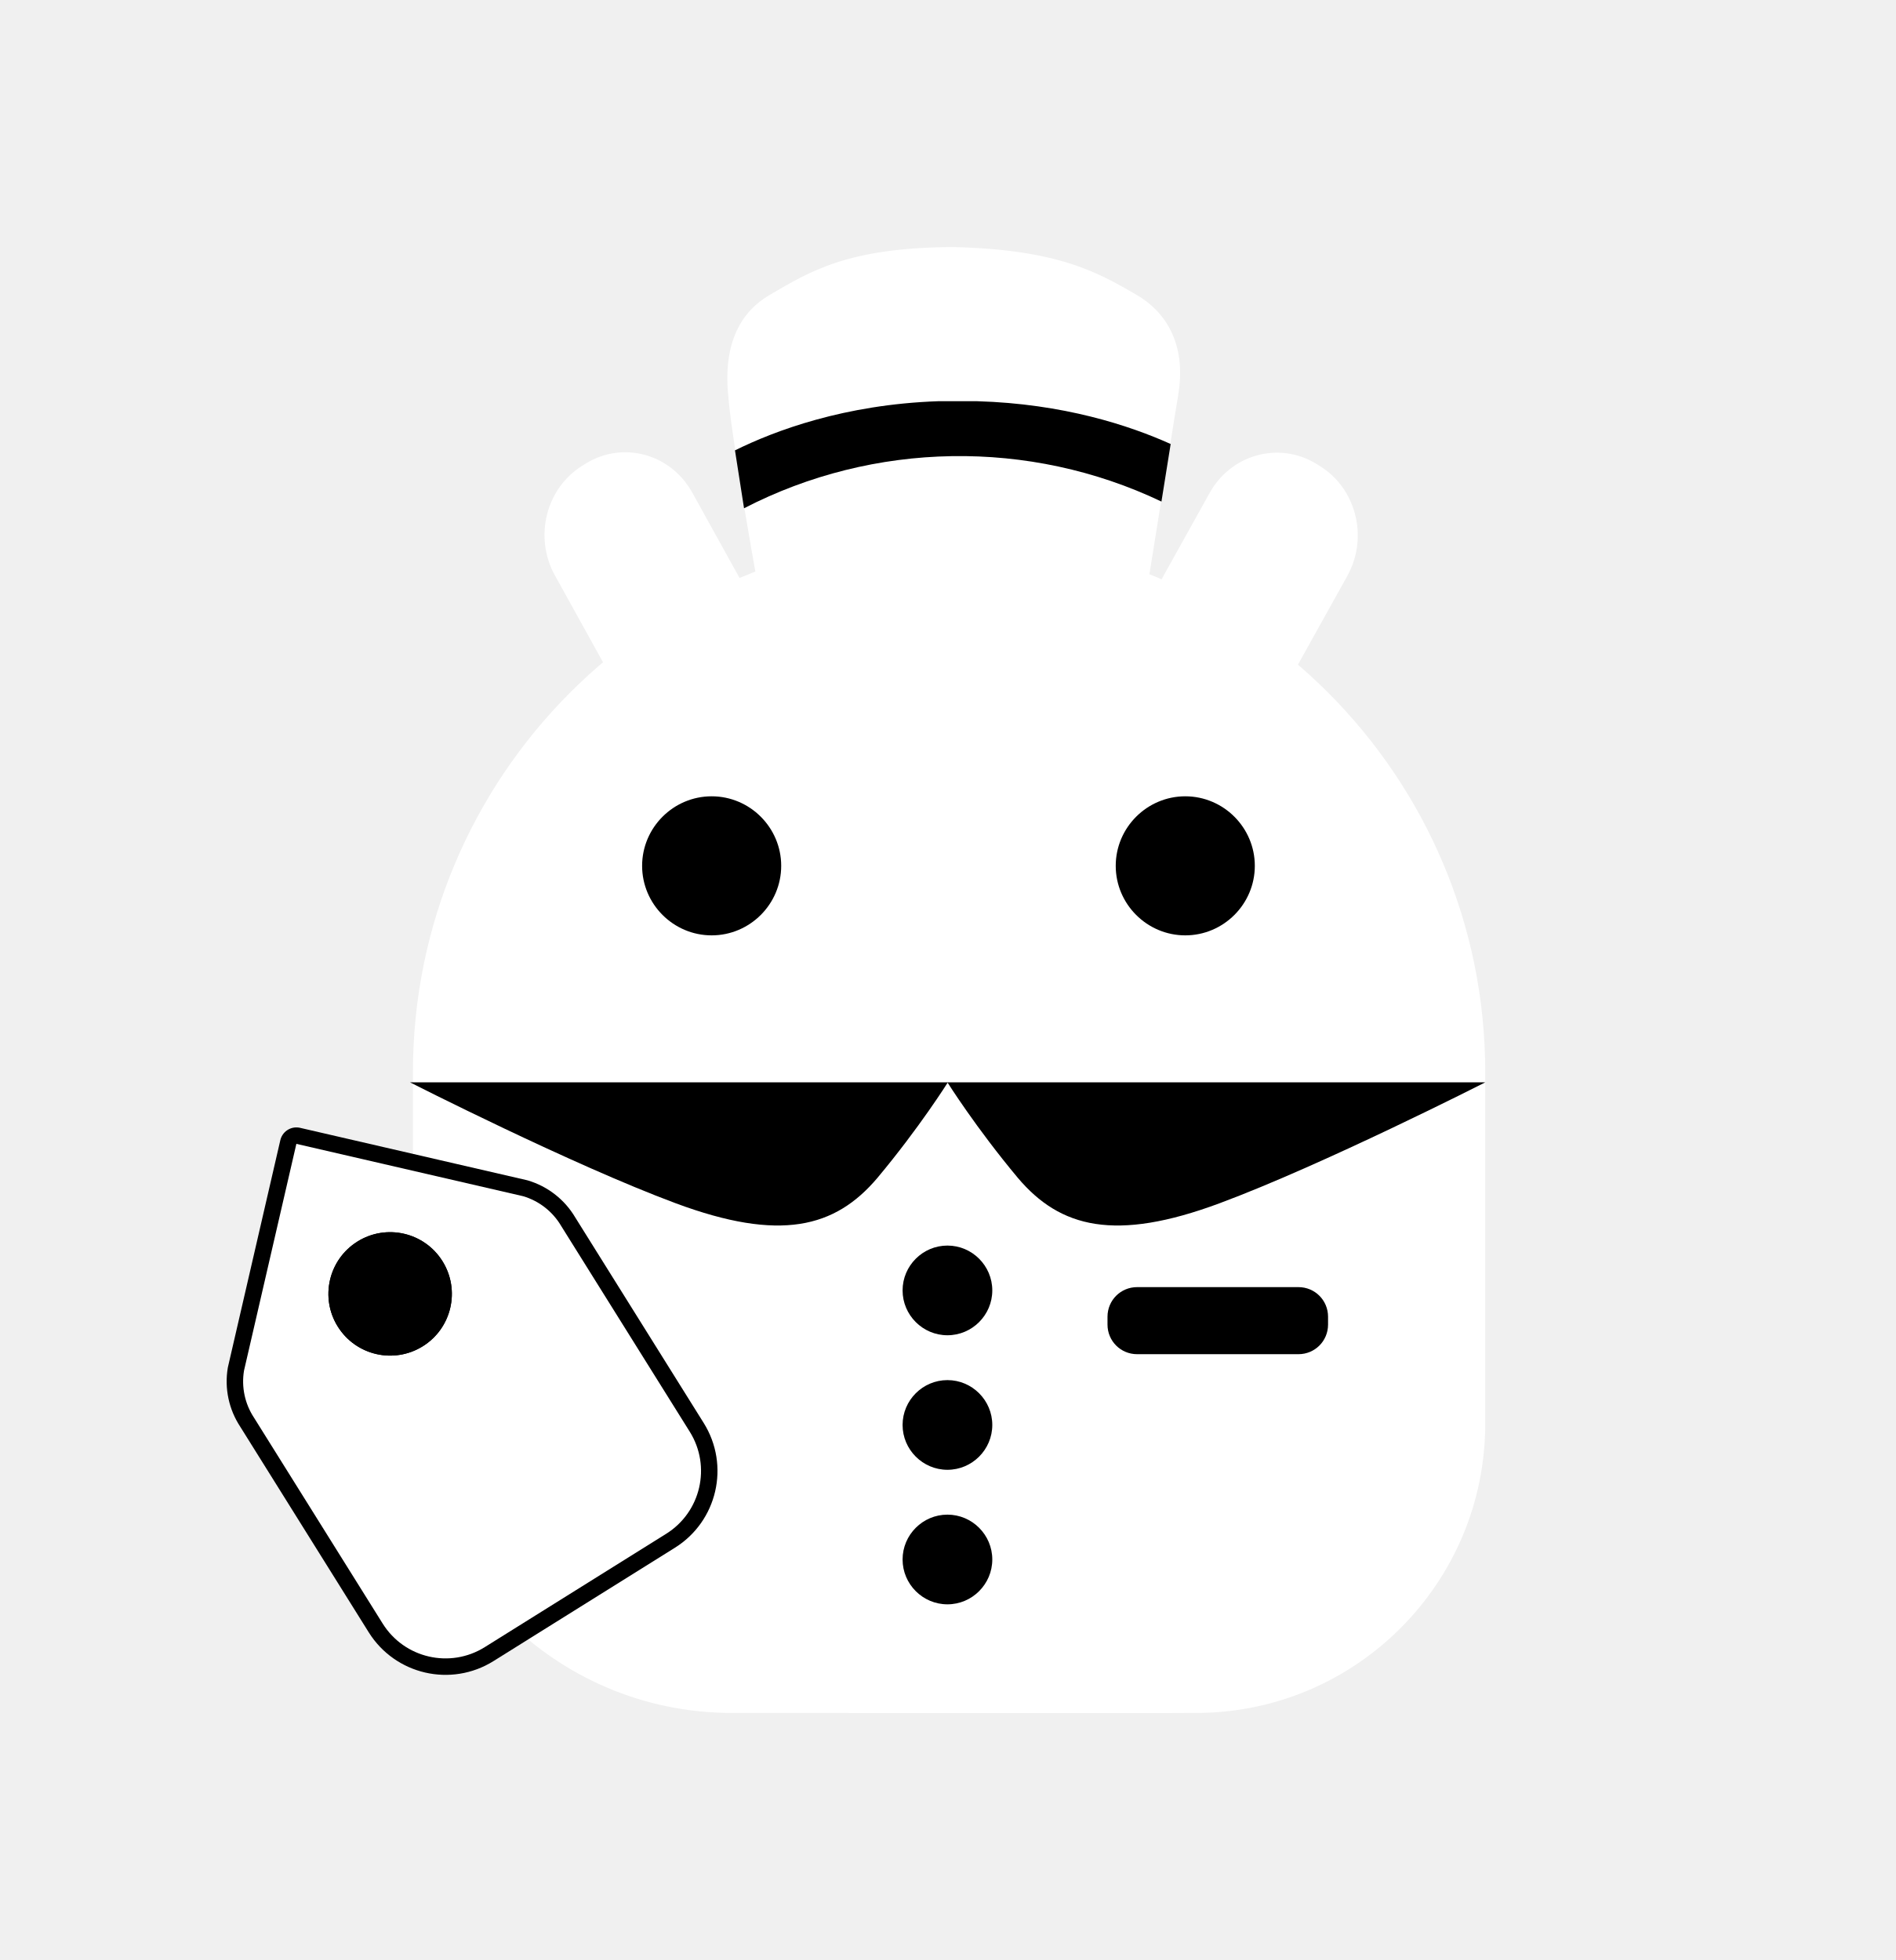
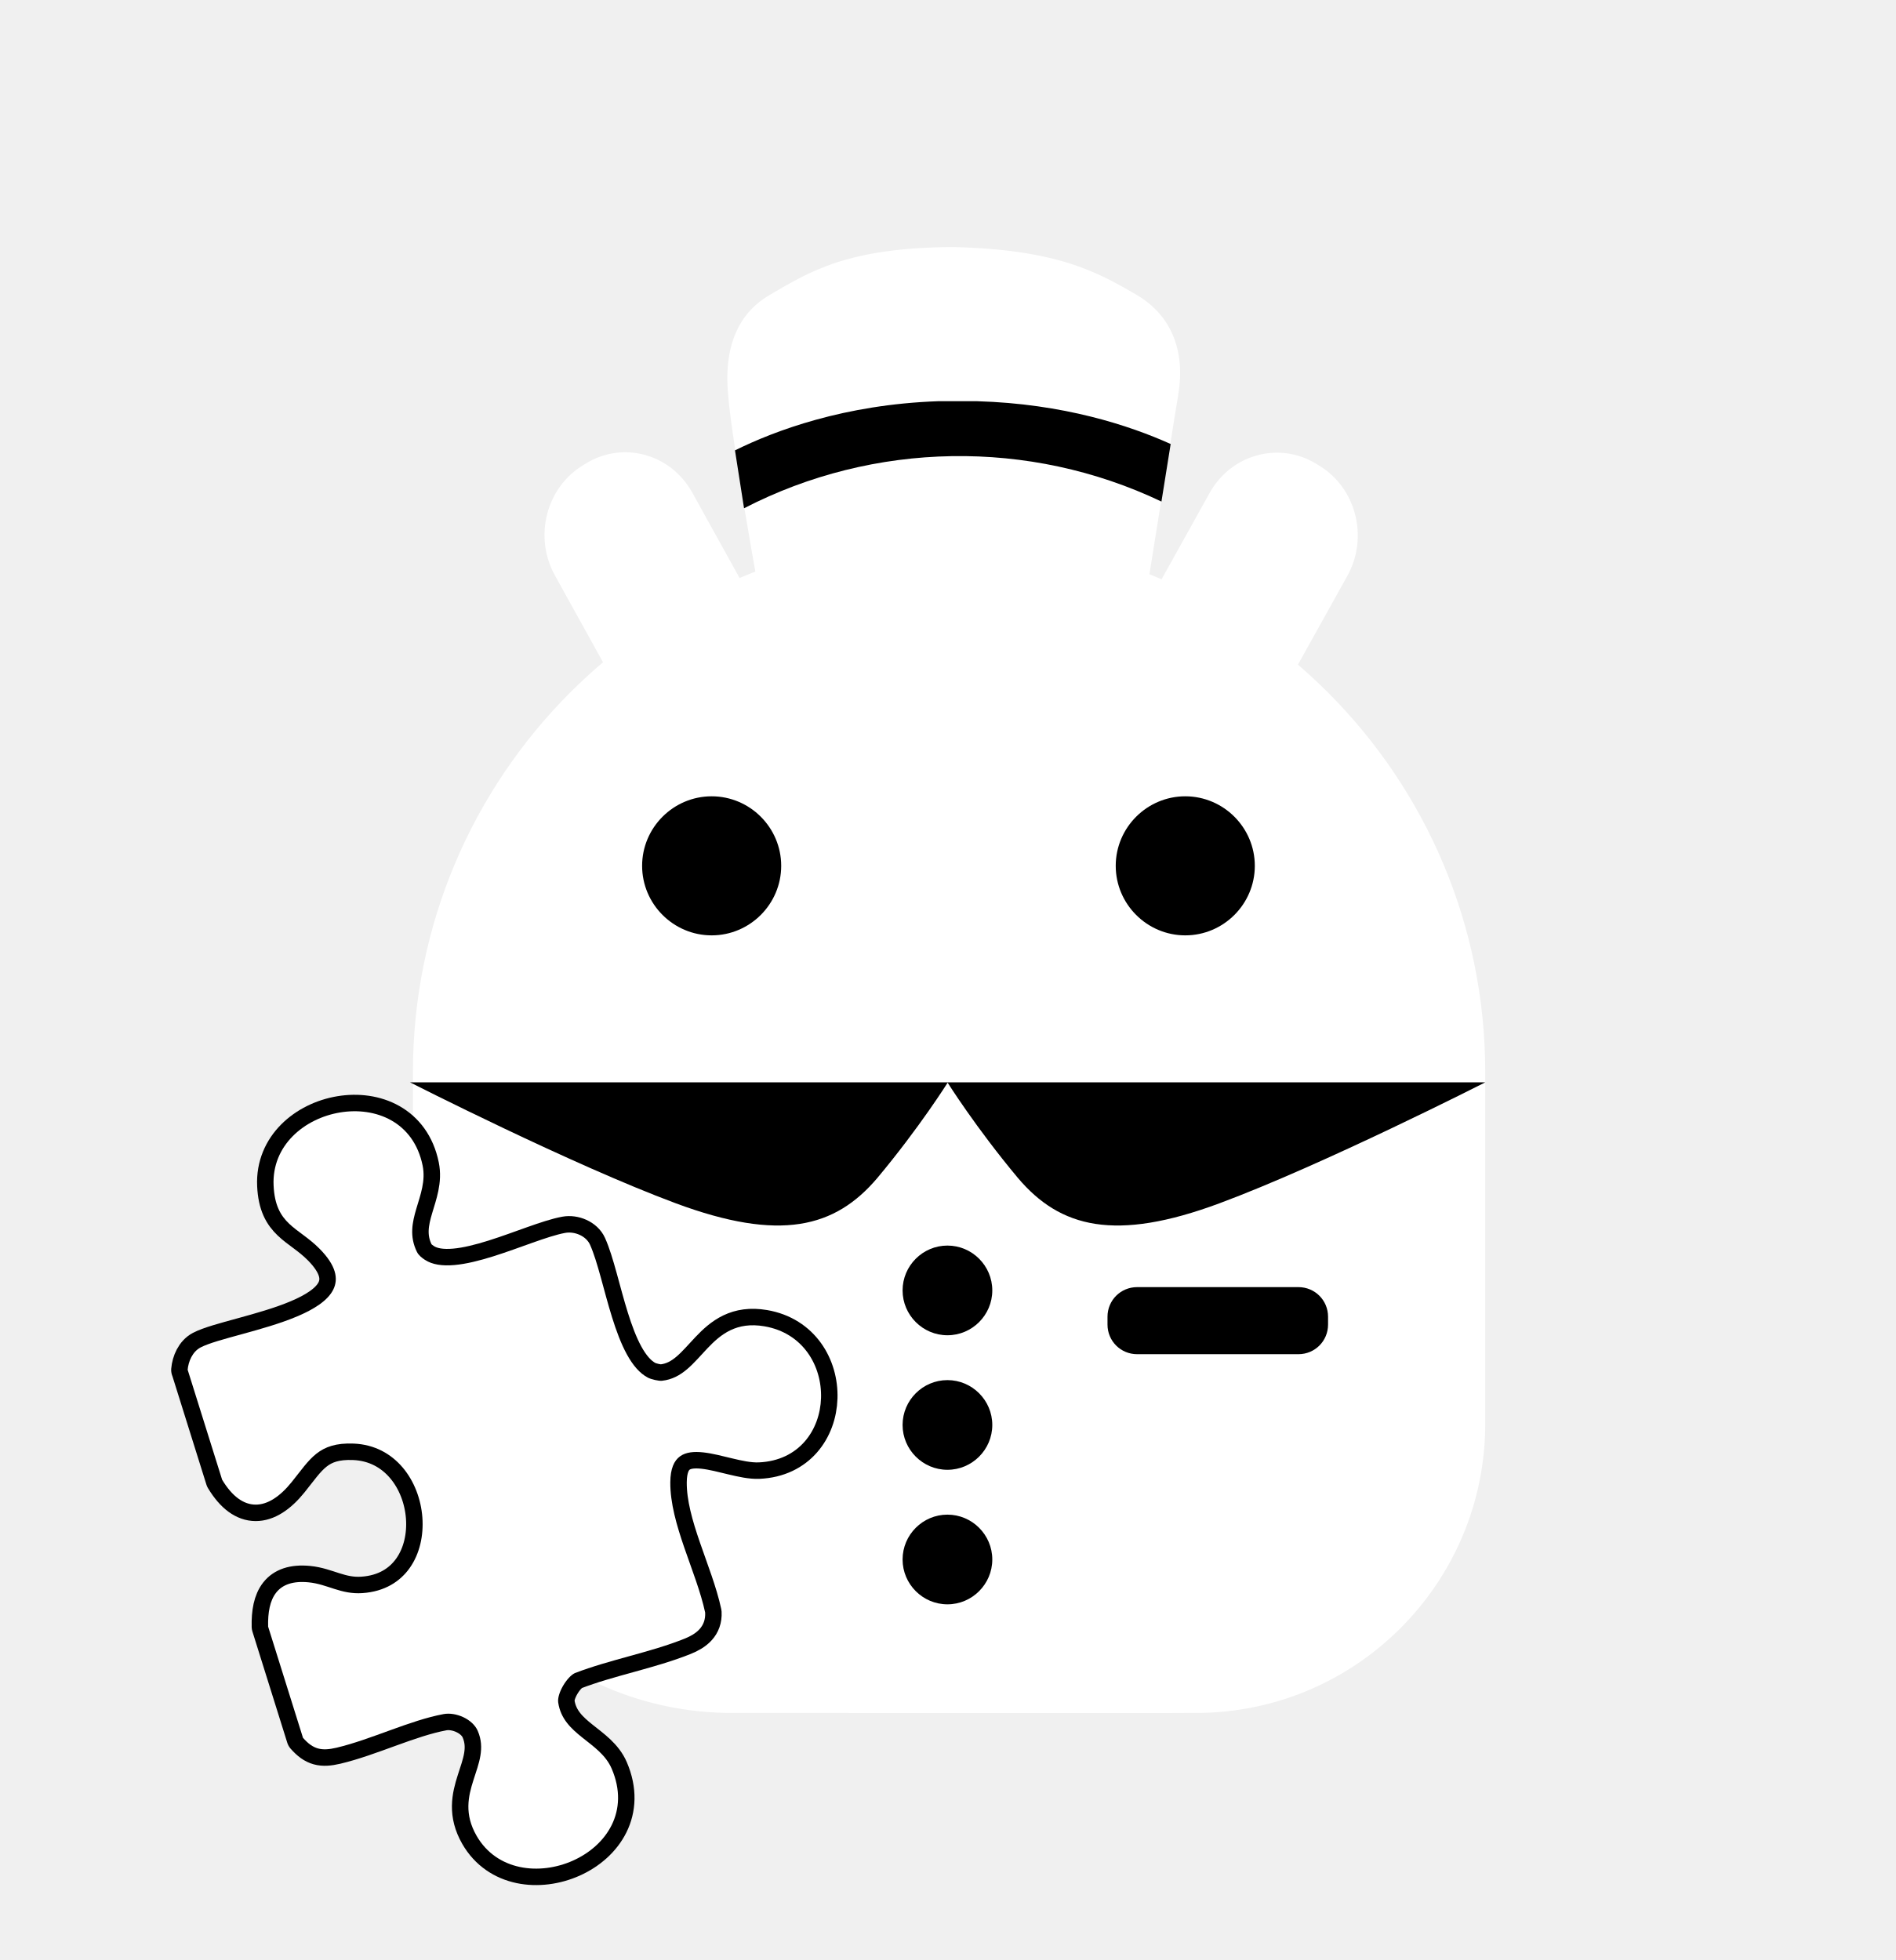
<svg xmlns="http://www.w3.org/2000/svg" viewBox="0 0 460.6 476.4">
  <path d="M231.55,146.05c5.9.2,10,.4,10,.4v-.6c-3.7,0-7.1.1-10.1.2h.1Z" fill="#ffffff" fill-rule="evenodd" />
  <path d="M221.55,145.85v.6s4-.2,10-.4c-3,0-6.4-.2-10.1-.2h.1Z" fill="#ffffff" fill-rule="evenodd" />
  <path d="M178.7,109.47c-.8-5.24-1.48-10-1.75-13.62-1.2-13,3.5-20.3,10-24.1,9.9-5.8,19-11.5,44.2-11.7h.5c25.1.6,34.8,5.9,44.7,11.7,6.5,3.8,12.1,11.4,10,24.1v.1c-.53,3.2-1.23,7.36-1.94,11.97l-2.24,13.97c-.08.46-.15.91-.22,1.36-2.1,13.3-4.1,25.5-4.1,25.5-4.9-2.7-22-3.1-36.1-3-3.7,0-7.1.1-10.1.2-3,0-6.4-.2-10.1-.2-14.1-.2-31.3.2-36.2,3,0,0-2.1-11.2-4.2-23.8-.08-.48-.17-.95-.25-1.43l-2.2-14.05Z" fill="#ffffff" fill-rule="evenodd" />
  <path d="M230.65,130.15c71.9,0,130.3,58.38,130.3,130.48v2.7H100.35v-2.7c0-72,58.3-130.48,130.3-130.48h0Z" fill="#ffffff" fill-rule="evenodd" />
  <path d="M178.61,109.47c9.63-4.77,26.56-11.15,49.37-11.95h9.48c20.93.6,37,5.88,47.04,10.4l-2.24,13.99c-32.15-15.32-69.91-14.66-101.44,1.63l-2.2-14.07Z" fill="#000000" fill-rule="evenodd" />
  <path d="M288.05,193.55c9.3,0,16.9,7.6,16.9,16.9s-7.6,16.9-16.9,16.9-16.9-7.6-16.9-16.9,7.6-16.9,16.9-16.9Z" fill="#000000" fill-rule="evenodd" />
  <path d="M172.95,193.55c9.3,0,16.9,7.6,16.9,16.9s-7.6,16.9-16.9,16.9-16.9-7.6-16.9-16.9,7.6-16.9,16.9-16.9Z" fill="#000000" fill-rule="evenodd" />
  <path d="M319.75,112.65l.8.5c9,5.4,12.1,17.4,6.9,26.8l-21.2,38.1c-5.2,9.4-16.8,12.6-25.8,7.2l-.8-.5c-9-5.4-12.1-17.4-6.9-26.8l21.2-38.1c5.2-9.4,16.8-12.6,25.8-7.2Z" fill="#ffffff" fill-rule="evenodd" />
  <path d="M141.75,113.05l.8-.5c9-5.4,20.5-2.2,25.7,7.2l21.1,38.1c5.2,9.4,2.1,21.4-6.9,26.8l-.8.5c-9,5.4-20.5,2.2-25.7-7.2l-21.1-38.1c-5.2-9.4-2.1-21.4,6.9-26.8Z" fill="#ffffff" fill-rule="evenodd" />
-   <path d="M100.35,263.15h260.5v75.7c0,42.8-34.7,77.5-77.5,77.5h-105.5c-42.8,0-77.5-34.7-77.5-77.5,0,0,0-75.7,0-75.7Z" fill="#ffffff" fill-rule="evenodd" />
+   <path d="M100.35,263.15h260.5v75.7c0,42.8-34.7,77.5-77.5,77.5h-105.5c-42.8,0-77.5-34.7-77.5-77.5v-75.7Z" fill="#ffffff" fill-rule="evenodd" />
  <path d="M268.35,263.15h92.6v82.9c0,38.8-31.5,70.3-70.3,70.3h-84.5v-93.36c0-20.68,1.74-36.77,22.42-59.84h39.78Z" fill="#ffffff" fill-rule="evenodd" />
  <path d="M276.35,312.85h39.2c4,0,7.2,3.2,7.2,7.2v1.9c0,4-3.2,7.2-7.2,7.2h-39.2c-4,0-7.2-3.2-7.2-7.2v-1.9c0-4,3.2-7.2,7.2-7.2Z" fill="#000000" fill-rule="evenodd" />
  <path d="M230.25,368.15c6,0,10.9,4.9,10.9,10.9s-4.9,10.9-10.9,10.9-10.9-4.9-10.9-10.9,4.9-10.9,10.9-10.9h0Z" fill="#000000" fill-rule="evenodd" />
  <path d="M230.25,335.45c6,0,10.9,4.9,10.9,10.9s-4.9,10.9-10.9,10.9-10.9-4.9-10.9-10.9,4.9-10.9,10.9-10.9h0Z" fill="#000000" fill-rule="evenodd" />
  <path d="M230.25,302.75c6,0,10.9,4.9,10.9,10.9s-4.9,10.9-10.9,10.9-10.9-4.9-10.9-10.9,4.9-10.9,10.9-10.9h0Z" fill="#000000" fill-rule="evenodd" />
  <path d="M360.95,263.08s-39.3,20-64.6,29.4c-25.3,9.4-38.7,6-49-6.2-10.2-12.2-17.1-23.2-17.1-23.2h130.7Z" fill="#000000" fill-rule="evenodd" />
  <path d="M99.65,263.08s39.3,20,64.6,29.4c25.3,9.4,38.7,6,49-6.2,10.2-12.2,17.1-23.2,17.1-23.2H99.65Z" fill="#000000" fill-rule="evenodd" />
-   <g transform="translate(27,250) rotate(-32 80 84) translate(32,16)">
-     <path d="M48 2 L88 42 A16 16 0 0 1 92 53 L92 112 A18 18 0 0 1 74 130 L22 130 A18 18 0 0 1 4 112 L4 53 A16 16 0 0 1 8 42 L48 2 Z M48 30 A15 15 0 1 0 48 60 A15 15 0 1 0 48 30 Z" fill="#ffffff" fill-rule="evenodd" stroke="#000000" stroke-width="8" stroke-linejoin="round" paint-order="stroke fill" />
-   </g>
-   <g transform="translate(27,250) rotate(-32 80 84) translate(32,16)">
-     <path fill="#000000" d="M48 30 A15 15 0 1 0 48 60 A15 15 0 1 0 48 30 Z" />
-   </g>
+   <path d="M45.6,332.98c.18-2.07,1.18-4.43,3.13-5.46,7.94-4.17,44.87-7.9,28.93-24-5.27-5.32-10.73-5.79-11.17-15.39-.89-19.52,31.87-26.16,36.22-4.82,1.51,7.41-5.1,13.43-1.39,20.97.41.83,1.16,1.41,1.9,1.91,7.39,4.95,25.61-4.96,34.13-6.52,2.27-.42,5.08.73,6.04,2.87,3.7,8.23,5.9,28.11,14.1,32.33.74.38,2.59.83,3.38.74,9.81-1.01,11.32-15.55,24.89-13.24,18.88,3.23,18.3,32.24-1.36,33.08-7.4.32-21.4-8.41-21.5,4.82-.08,10.14,6.33,21.71,8.47,31.67.18,3.41-2.09,5.19-5.01,6.36-8.37,3.36-18.17,5.09-26.67,8.37-1.95.96-4.36,4.96-4.03,7.16,1.19,7.95,10.14,9.4,13,16.08,8.88,20.69-23.01,33.43-32.85,16.28-6.02-10.5,3.94-17.1.29-25.49-1.24-2.86-5.3-4.62-8.3-4.07-8.21,1.52-17.63,6.19-26.01,8.17-3.62.85-5.66.44-8.16-2.41l-8.47-27.03c-.16-6.9,2.09-11.51,9.83-10.76,4.63.45,7.83,2.99,13.12,2.62,21.31-1.47,18.17-35.51-2.15-36.34-8.58-.35-10.6,3.81-15.08,9.36-5.76,7.15-11.95,7.65-16.9-.58l-8.36-26.68Z" fill="#000000" stroke="#000000" stroke-width="8" stroke-linejoin="round" />
+   <path d="M45.6,332.98c.18-2.07,1.18-4.43,3.13-5.46,7.94-4.17,44.87-7.9,28.93-24-5.27-5.32-10.73-5.79-11.17-15.39-.89-19.52,31.87-26.16,36.22-4.82,1.51,7.41-5.1,13.43-1.39,20.97.41.83,1.16,1.41,1.9,1.91,7.39,4.95,25.61-4.96,34.13-6.52,2.27-.42,5.08.73,6.04,2.87,3.7,8.23,5.9,28.11,14.1,32.33.74.38,2.59.83,3.38.74,9.81-1.01,11.32-15.55,24.89-13.24,18.88,3.23,18.3,32.24-1.36,33.08-7.4.32-21.4-8.41-21.5,4.82-.08,10.14,6.33,21.71,8.47,31.67.18,3.41-2.09,5.19-5.01,6.36-8.37,3.36-18.17,5.09-26.67,8.37-1.95.96-4.36,4.96-4.03,7.16,1.19,7.95,10.14,9.4,13,16.08,8.88,20.69-23.01,33.43-32.85,16.28-6.02-10.5,3.94-17.1.29-25.49-1.24-2.86-5.3-4.62-8.3-4.07-8.21,1.52-17.63,6.19-26.01,8.17-3.62.85-5.66.44-8.16-2.41l-8.47-27.03c-.16-6.9,2.09-11.51,9.83-10.76,4.63.45,7.83,2.99,13.12,2.62,21.31-1.47,18.17-35.51-2.15-36.34-8.58-.35-10.6,3.81-15.08,9.36-5.76,7.15-11.95,7.65-16.9-.58l-8.36-26.68Z" fill="#ffffff" />
</svg>
